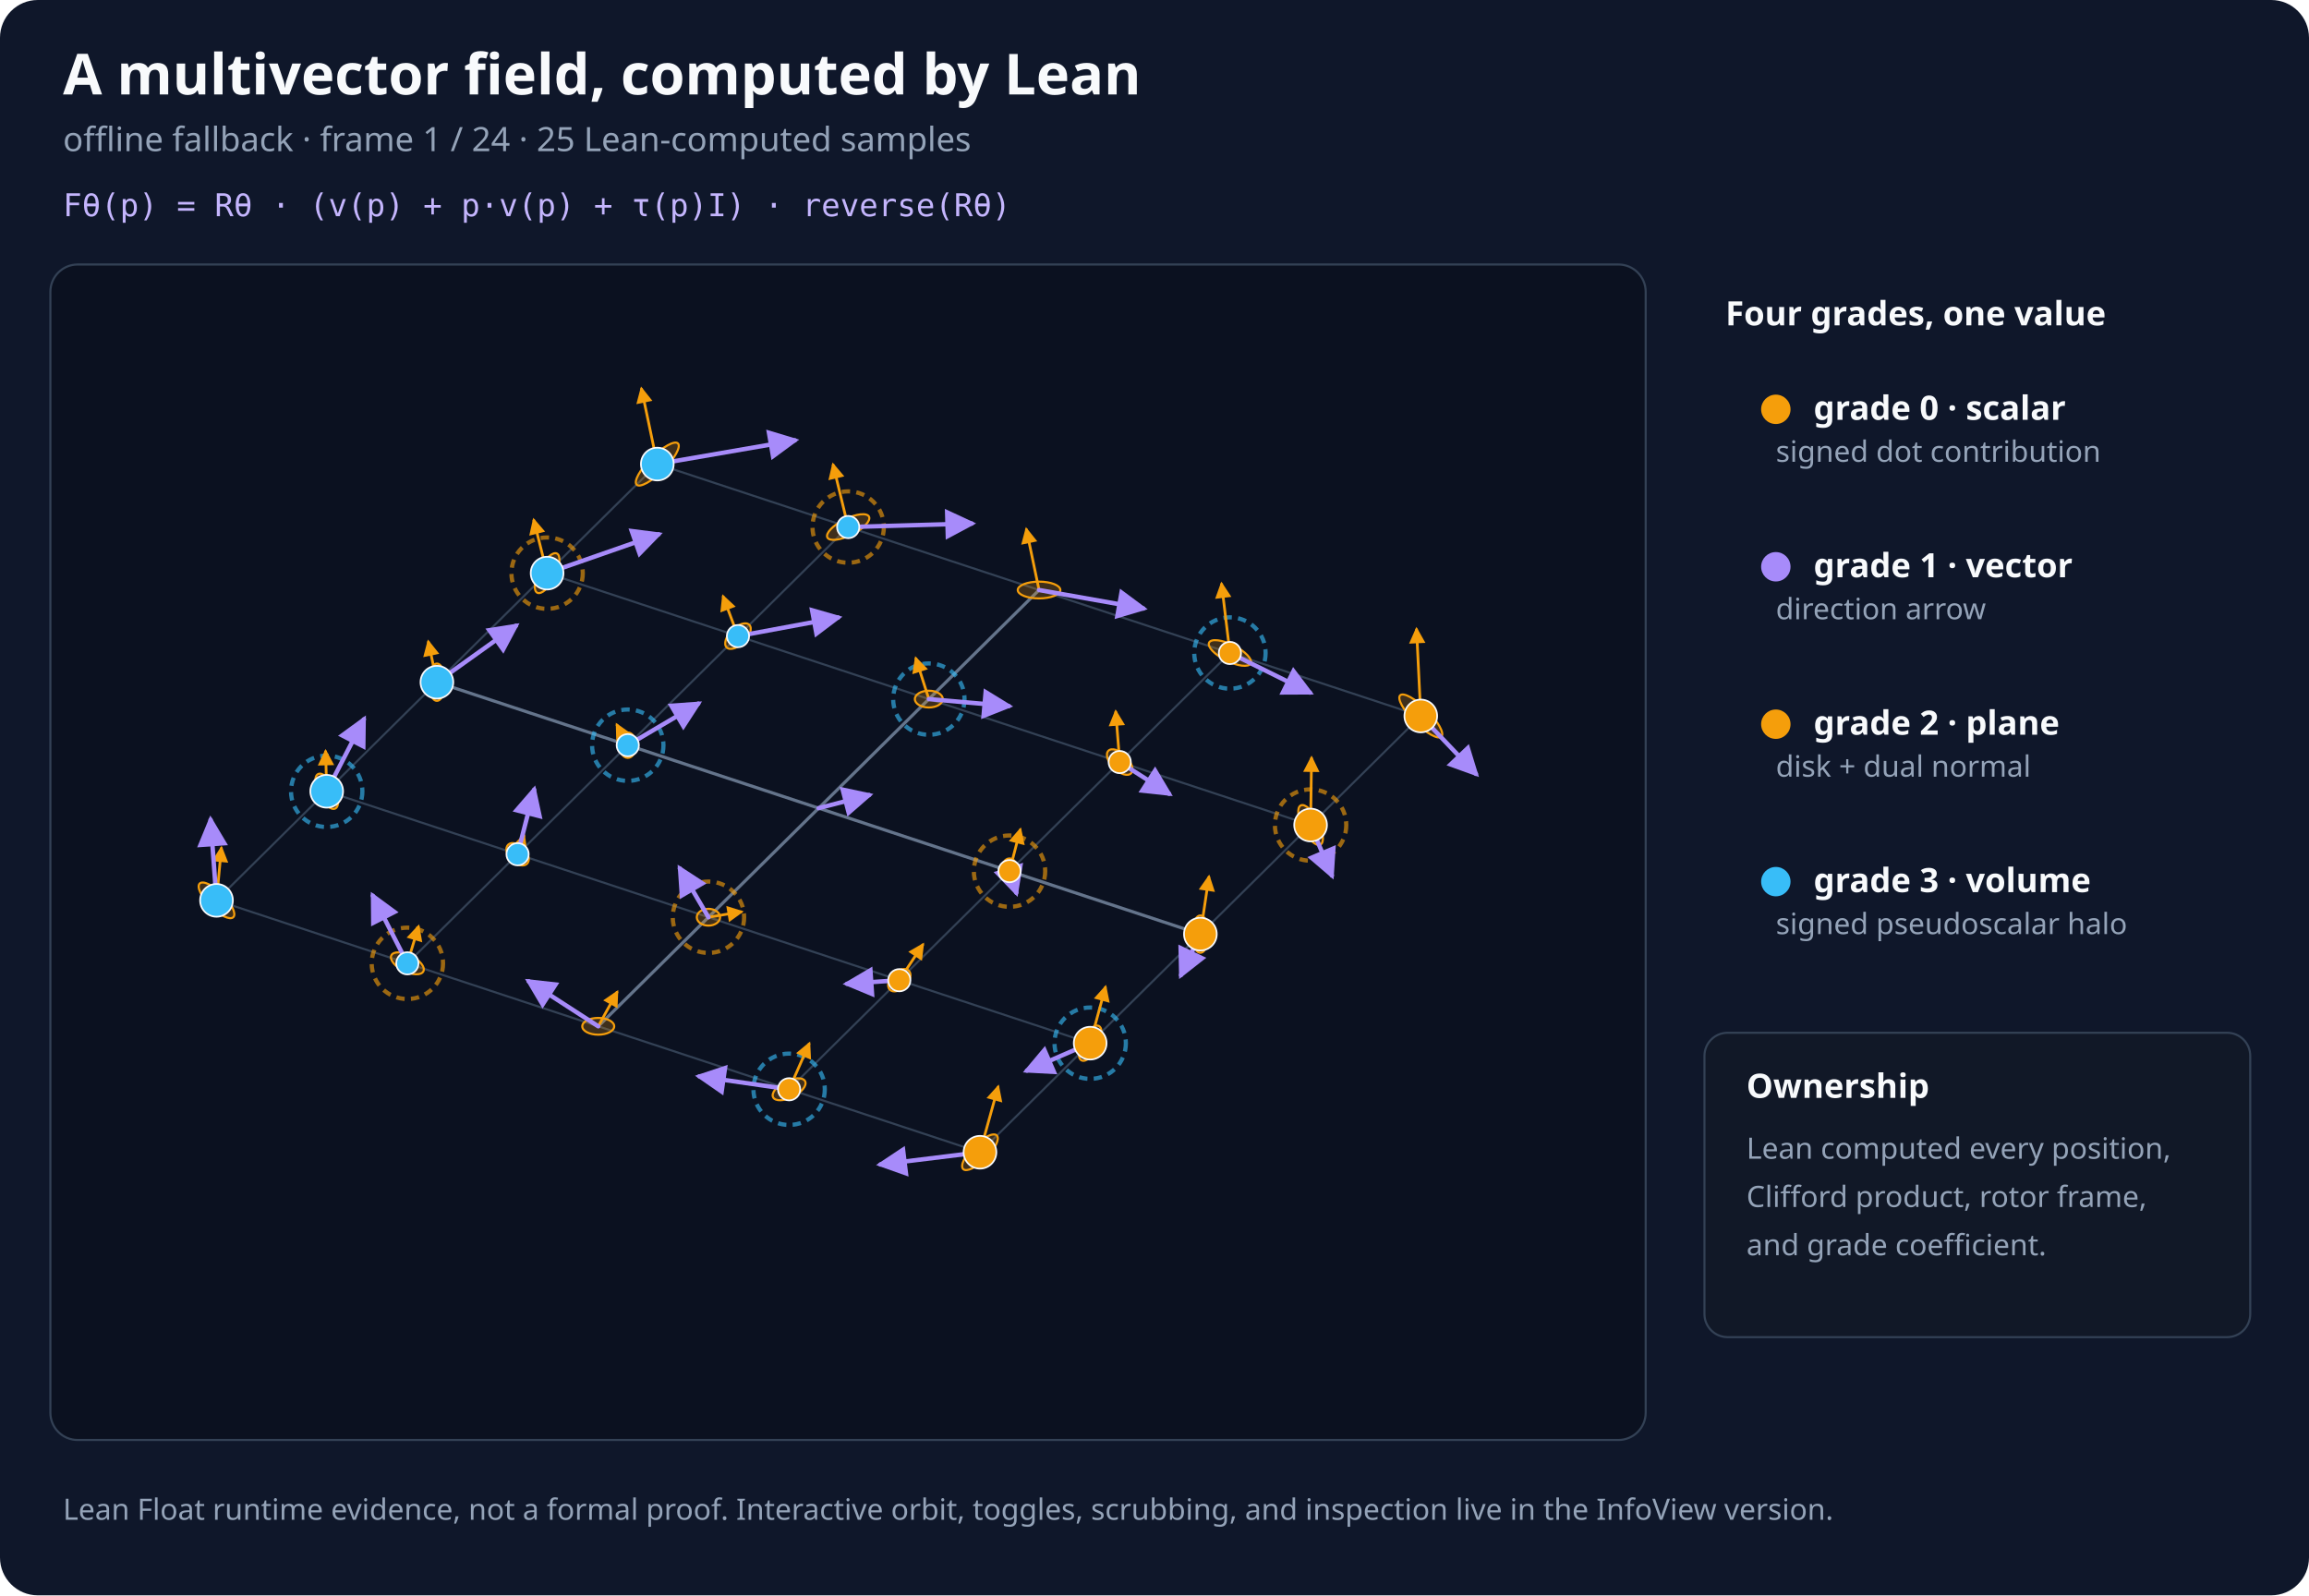
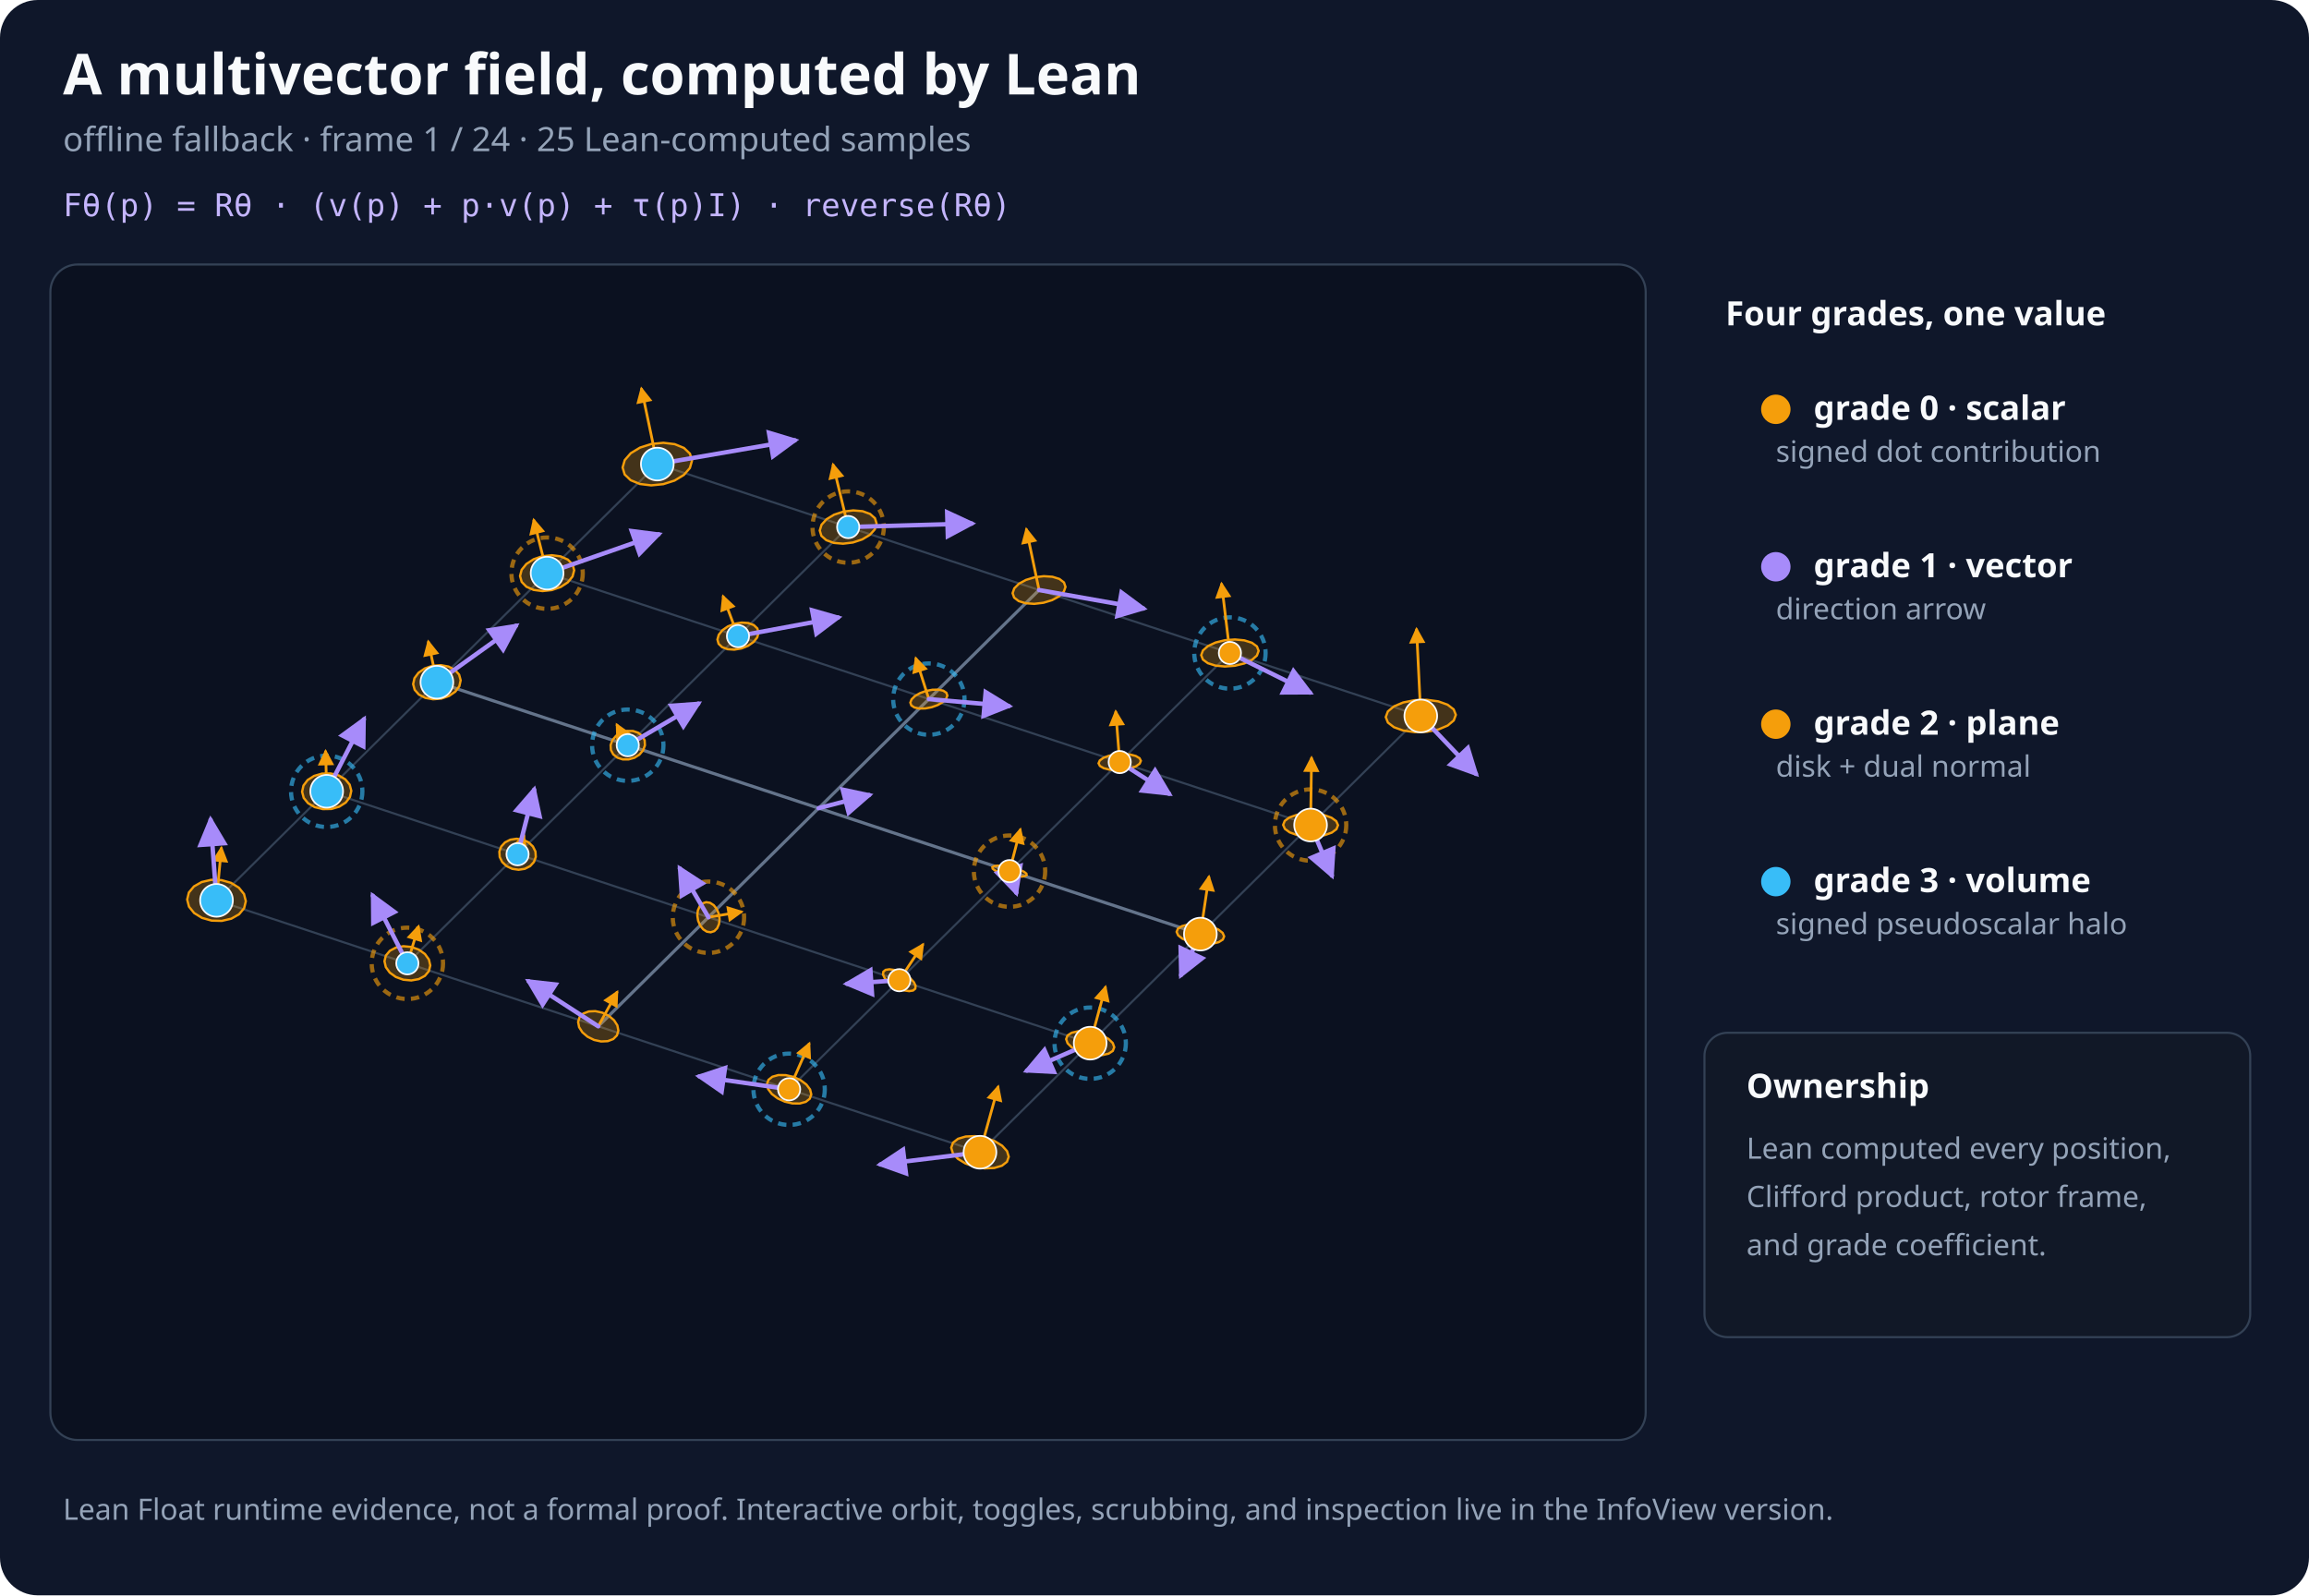
<svg xmlns="http://www.w3.org/2000/svg" width="1100" height="760" viewBox="0 0 1100 760">
  <defs>
    <marker id="arrow-purple" markerWidth="7" markerHeight="7" refX="6" refY="3.5" orient="auto">
      <path d="M0,0 L0,7 L7,3.5 z" fill="#a78bfa" />
    </marker>
-     <marker id="arrow-orange" markerWidth="6" markerHeight="6" refX="5" refY="3" orient="auto">
+     <marker id="arrow-warm" markerWidth="6" markerHeight="6" refX="5" refY="3" orient="auto">
      <path d="M0,0 L0,6 L6,3 z" fill="#f59e0b" />
+     </marker>
+     <marker id="arrow-cool" markerWidth="6" markerHeight="6" refX="5" refY="3" orient="auto">
+       <path d="M0,0 L0,6 L6,3 z" fill="#38bdf8" />
    </marker>
    <style>.title{font:700 27px system-ui,sans-serif;fill:#f8fafc}.subtitle{font:16px system-ui,sans-serif;fill:#94a3b8}.formula{font:15px ui-monospace,monospace;fill:#c4b5fd}.legend-label{font:700 16px system-ui,sans-serif;fill:#f8fafc}.legend-detail{font:14px system-ui,sans-serif;fill:#94a3b8}.footer{font:14px system-ui,sans-serif;fill:#94a3b8}</style>
  </defs>
  <rect width="1100" height="760" rx="18" fill="#0f172a" />
  <rect x="24" y="126" width="760" height="560" rx="13" fill="#0b1120" stroke="#334155" />
  <text x="30" y="45" class="title">A multivector field, computed by Lean</text>
  <text x="30" y="72" class="subtitle">offline fallback · frame 1 / 24 · 25 Lean-computed samples</text>
  <text x="30" y="103" class="formula">Fθ(p) = Rθ · (v(p) + p·v(p) + τ(p)I) · reverse(Rθ)</text>
  <line class="grid" x1="313.14" y1="221.08" x2="103.14" y2="428.92" stroke="#334155" stroke-width="1" stroke-linecap="round" />
  <line class="grid" x1="404.07" y1="251.08" x2="194.07" y2="458.92" stroke="#334155" stroke-width="1" stroke-linecap="round" />
  <line class="grid" x1="495" y1="281.08" x2="285" y2="488.92" stroke="#64748b" stroke-width="1.5" stroke-linecap="round" />
  <line class="grid" x1="585.93" y1="311.08" x2="375.93" y2="518.92" stroke="#334155" stroke-width="1" stroke-linecap="round" />
  <line class="grid" x1="676.86" y1="341.08" x2="466.86" y2="548.92" stroke="#334155" stroke-width="1" stroke-linecap="round" />
  <line class="grid" x1="313.14" y1="221.08" x2="676.86" y2="341.08" stroke="#334155" stroke-width="1" stroke-linecap="round" />
  <line class="grid" x1="260.64" y1="273.04" x2="624.36" y2="393.04" stroke="#334155" stroke-width="1" stroke-linecap="round" />
  <line class="grid" x1="208.14" y1="325" x2="571.86" y2="445" stroke="#64748b" stroke-width="1.5" stroke-linecap="round" />
  <line class="grid" x1="155.64" y1="376.96" x2="519.36" y2="496.96" stroke="#334155" stroke-width="1" stroke-linecap="round" />
  <line class="grid" x1="103.14" y1="428.92" x2="466.86" y2="548.92" stroke="#334155" stroke-width="1" stroke-linecap="round" />
  <g>
-     <ellipse cx="313.14" cy="221.08" rx="13.91" ry="4" transform="rotate(135 313.14 221.08)" fill="#f59e0b" fill-opacity="0.22" stroke="#f59e0b" />
-     <line class="grade-two-normal" x1="313.14" y1="221.08" x2="305.64" y2="185.38" stroke="#f59e0b" stroke-width="1.3" stroke-linecap="round" marker-end="url(#arrow-orange)" />
+     <polygon points="304.83,230.56 300.44,228.76 297.59,226.04 296.61,222.71 297.62,219.19 300.5,215.9 304.91,213.23 310.31,211.51 316.06,210.94 321.45,211.6 325.84,213.4 328.69,216.12 329.67,219.45 328.66,222.97 325.78,226.26 321.37,228.93 315.97,230.65 310.22,231.22" fill="#f59e0b" fill-opacity="0.24" stroke="#f59e0b" stroke-width="1.1" />
+     <line class="grade-two-normal" x1="313.14" y1="221.08" x2="305.64" y2="185.38" stroke="#f59e0b" stroke-width="1.3" stroke-linecap="round" marker-end="url(#arrow-warm)" />
    <line class="grade-one-vector" x1="313.14" y1="221.08" x2="378.68" y2="209.78" stroke="#a78bfa" stroke-width="2.1" stroke-linecap="round" marker-end="url(#arrow-purple)" />
    <circle cx="313.14" cy="221.08" r="7.8" fill="#38bdf8" stroke="#f8fafc" stroke-width="0.8" />
  </g>
  <g>
    <circle cx="404.07" cy="251.08" r="17" fill="none" stroke="#f59e0b" stroke-width="2" stroke-opacity="0.62" stroke-dasharray="4 3" />
-     <ellipse cx="404.07" cy="251.08" rx="11.09" ry="4" transform="rotate(153.43 404.07 251.08)" fill="#f59e0b" fill-opacity="0.22" stroke="#f59e0b" />
-     <line class="grade-two-normal" x1="404.07" y1="251.08" x2="396.92" y2="221.54" stroke="#f59e0b" stroke-width="1.3" stroke-linecap="round" marker-end="url(#arrow-orange)" />
+     <polygon points="397.22,258.63 393.64,257.33 391.31,255.28 390.53,252.73 391.38,249.97 393.76,247.35 397.38,245.18 401.81,243.72 406.51,243.15 410.92,243.53 414.5,244.83 416.83,246.88 417.61,249.43 416.76,252.19 414.38,254.81 410.76,256.98 406.33,258.44 401.63,259.01" fill="#f59e0b" fill-opacity="0.24" stroke="#f59e0b" stroke-width="1.1" />
+     <line class="grade-two-normal" x1="404.07" y1="251.08" x2="396.92" y2="221.54" stroke="#f59e0b" stroke-width="1.3" stroke-linecap="round" marker-end="url(#arrow-warm)" />
    <line class="grade-one-vector" x1="404.07" y1="251.08" x2="462.93" y2="249.41" stroke="#a78bfa" stroke-width="2.1" stroke-linecap="round" marker-end="url(#arrow-purple)" />
    <circle cx="404.07" cy="251.08" r="5.3" fill="#38bdf8" stroke="#f8fafc" stroke-width="0.8" />
  </g>
  <g>
-     <ellipse cx="495" cy="281.08" rx="10.15" ry="4" transform="rotate(-180 495 281.08)" fill="#f59e0b" fill-opacity="0.22" stroke="#f59e0b" />
-     <line class="grade-two-normal" x1="495" y1="281.08" x2="488.99" y2="252.32" stroke="#f59e0b" stroke-width="1.3" stroke-linecap="round" marker-end="url(#arrow-orange)" />
+     <polygon points="488.62,287.39 485.29,286.35 483.13,284.68 482.4,282.57 483.2,280.28 485.41,278.09 488.78,276.26 492.9,275.01 497.28,274.49 501.38,274.77 504.71,275.81 506.87,277.48 507.6,279.59 506.8,281.88 504.59,284.07 501.22,285.9 497.1,287.15 492.72,287.67" fill="#f59e0b" fill-opacity="0.24" stroke="#f59e0b" stroke-width="1.1" />
+     <line class="grade-two-normal" x1="495" y1="281.08" x2="488.99" y2="252.32" stroke="#f59e0b" stroke-width="1.3" stroke-linecap="round" marker-end="url(#arrow-warm)" />
    <line class="grade-one-vector" x1="495" y1="281.08" x2="544.68" y2="289.88" stroke="#a78bfa" stroke-width="2.1" stroke-linecap="round" marker-end="url(#arrow-purple)" />
  </g>
  <g>
    <circle cx="585.93" cy="311.08" r="17" fill="none" stroke="#38bdf8" stroke-width="2" stroke-opacity="0.62" stroke-dasharray="4 3" />
-     <ellipse cx="585.93" cy="311.08" rx="11.09" ry="4" transform="rotate(-153.43 585.93 311.08)" fill="#f59e0b" fill-opacity="0.22" stroke="#f59e0b" />
-     <line class="grade-two-normal" x1="585.93" y1="311.08" x2="581.98" y2="278.36" stroke="#f59e0b" stroke-width="1.3" stroke-linecap="round" marker-end="url(#arrow-orange)" />
+     <polygon points="579.08,317.1 575.44,315.95 573.07,314.22 572.25,312.1 573.08,309.87 575.46,307.78 579.1,306.09 583.57,305 588.32,304.64 592.78,305.06 596.42,306.21 598.79,307.94 599.61,310.06 598.78,312.29 596.4,314.38 592.76,316.07 588.29,317.16 583.54,317.52" fill="#f59e0b" fill-opacity="0.24" stroke="#f59e0b" stroke-width="1.1" />
+     <line class="grade-two-normal" x1="585.93" y1="311.08" x2="581.98" y2="278.36" stroke="#f59e0b" stroke-width="1.3" stroke-linecap="round" marker-end="url(#arrow-warm)" />
    <line class="grade-one-vector" x1="585.93" y1="311.08" x2="624.05" y2="329.93" stroke="#a78bfa" stroke-width="2.1" stroke-linecap="round" marker-end="url(#arrow-purple)" />
    <circle cx="585.93" cy="311.08" r="5.3" fill="#f59e0b" stroke="#f8fafc" stroke-width="0.8" />
  </g>
  <g>
-     <ellipse cx="676.86" cy="341.08" rx="13.91" ry="4" transform="rotate(-135 676.86 341.08)" fill="#f59e0b" fill-opacity="0.22" stroke="#f59e0b" />
-     <line class="grade-two-normal" x1="676.86" y1="341.08" x2="674.85" y2="299.95" stroke="#f59e0b" stroke-width="1.3" stroke-linecap="round" marker-end="url(#arrow-orange)" />
+     <polygon points="668.55,348.04 664.1,346.45 661.19,344.22 660.17,341.61 661.16,338.93 664.04,336.52 668.47,334.65 673.92,333.56 679.71,333.38 685.17,334.12 689.62,335.71 692.53,337.94 693.55,340.55 692.56,343.23 689.68,345.64 685.25,347.51 679.8,348.6 674.01,348.78" fill="#f59e0b" fill-opacity="0.24" stroke="#f59e0b" stroke-width="1.1" />
+     <line class="grade-two-normal" x1="676.86" y1="341.08" x2="674.85" y2="299.95" stroke="#f59e0b" stroke-width="1.3" stroke-linecap="round" marker-end="url(#arrow-warm)" />
    <line class="grade-one-vector" x1="676.86" y1="341.08" x2="703.13" y2="368.65" stroke="#a78bfa" stroke-width="2.1" stroke-linecap="round" marker-end="url(#arrow-purple)" />
    <circle cx="676.86" cy="341.08" r="7.8" fill="#f59e0b" stroke="#f8fafc" stroke-width="0.8" />
  </g>
  <g>
    <circle cx="260.64" cy="273.04" r="17" fill="none" stroke="#f59e0b" stroke-width="2" stroke-opacity="0.62" stroke-dasharray="4 3" />
-     <ellipse cx="260.64" cy="273.04" rx="10.45" ry="4" transform="rotate(116.57 260.64 273.04)" fill="#f59e0b" fill-opacity="0.22" stroke="#f59e0b" />
-     <line class="grade-two-normal" x1="260.64" y1="273.04" x2="254.34" y2="247.92" stroke="#f59e0b" stroke-width="1.3" stroke-linecap="round" marker-end="url(#arrow-orange)" />
+     <polygon points="254.2,281.02 250.77,279.51 248.53,277.21 247.74,274.41 248.51,271.45 250.75,268.68 254.18,266.43 258.39,264.98 262.86,264.5 267.08,265.06 270.51,266.57 272.75,268.87 273.54,271.67 272.77,274.63 270.53,277.4 267.1,279.65 262.89,281.1 258.42,281.58" fill="#f59e0b" fill-opacity="0.24" stroke="#f59e0b" stroke-width="1.1" />
+     <line class="grade-two-normal" x1="260.64" y1="273.04" x2="254.34" y2="247.92" stroke="#f59e0b" stroke-width="1.3" stroke-linecap="round" marker-end="url(#arrow-warm)" />
    <line class="grade-one-vector" x1="260.64" y1="273.04" x2="313.74" y2="254.54" stroke="#a78bfa" stroke-width="2.1" stroke-linecap="round" marker-end="url(#arrow-purple)" />
    <circle cx="260.64" cy="273.04" r="7.8" fill="#38bdf8" stroke="#f8fafc" stroke-width="0.8" />
  </g>
  <g>
-     <ellipse cx="351.57" cy="303.04" rx="7.62" ry="4" transform="rotate(135 351.57 303.04)" fill="#f59e0b" fill-opacity="0.22" stroke="#f59e0b" />
-     <line class="grade-two-normal" x1="351.57" y1="303.04" x2="344.55" y2="284.3" stroke="#f59e0b" stroke-width="1.3" stroke-linecap="round" marker-end="url(#arrow-orange)" />
+     <polygon points="346.61,309.27 344.02,308.3 342.34,306.7 341.78,304.65 342.4,302.42 344.12,300.25 346.74,298.43 349.95,297.16 353.35,296.6 356.53,296.81 359.12,297.78 360.8,299.38 361.36,301.43 360.74,303.66 359.02,305.83 356.4,307.65 353.19,308.92 349.79,309.48" fill="#f59e0b" fill-opacity="0.24" stroke="#f59e0b" stroke-width="1.1" />
+     <line class="grade-two-normal" x1="351.57" y1="303.04" x2="344.55" y2="284.3" stroke="#f59e0b" stroke-width="1.3" stroke-linecap="round" marker-end="url(#arrow-warm)" />
    <line class="grade-one-vector" x1="351.57" y1="303.04" x2="399.27" y2="294.18" stroke="#a78bfa" stroke-width="2.1" stroke-linecap="round" marker-end="url(#arrow-purple)" />
    <circle cx="351.57" cy="303.04" r="5.3" fill="#38bdf8" stroke="#f8fafc" stroke-width="0.8" />
  </g>
  <g>
    <circle cx="442.5" cy="333.04" r="17" fill="none" stroke="#38bdf8" stroke-width="2" stroke-opacity="0.62" stroke-dasharray="4 3" />
-     <ellipse cx="442.5" cy="333.04" rx="6.66" ry="4" transform="rotate(-180 442.5 333.04)" fill="#f59e0b" fill-opacity="0.22" stroke="#f59e0b" />
-     <line class="grade-two-normal" x1="442.5" y1="333.04" x2="436.37" y2="313.81" stroke="#f59e0b" stroke-width="1.3" stroke-linecap="round" marker-end="url(#arrow-orange)" />
+     <polygon points="437.95,337.54 435.64,337.04 434.16,336.06 433.68,334.72 434.27,333.17 435.85,331.61 438.23,330.22 441.13,329.17 444.19,328.59 447.05,328.54 449.36,329.04 450.84,330.02 451.32,331.36 450.73,332.91 449.15,334.47 446.77,335.86 443.87,336.91 440.81,337.49" fill="#f59e0b" fill-opacity="0.24" stroke="#f59e0b" stroke-width="1.1" />
+     <line class="grade-two-normal" x1="442.5" y1="333.04" x2="436.37" y2="313.81" stroke="#f59e0b" stroke-width="1.3" stroke-linecap="round" marker-end="url(#arrow-warm)" />
    <line class="grade-one-vector" x1="442.5" y1="333.04" x2="480.58" y2="336.37" stroke="#a78bfa" stroke-width="2.1" stroke-linecap="round" marker-end="url(#arrow-purple)" />
  </g>
  <g>
-     <ellipse cx="533.43" cy="363.04" rx="7.62" ry="4" transform="rotate(-135 533.43 363.04)" fill="#f59e0b" fill-opacity="0.22" stroke="#f59e0b" />
-     <line class="grade-two-normal" x1="533.43" y1="363.04" x2="531.55" y2="339.22" stroke="#f59e0b" stroke-width="1.3" stroke-linecap="round" marker-end="url(#arrow-orange)" />
+     <polygon points="528.47,366.64 525.77,365.94 523.99,364.89 523.35,363.62 523.93,362.28 525.66,361.03 528.32,360.02 531.6,359.38 535.1,359.18 538.39,359.44 541.09,360.14 542.87,361.19 543.51,362.46 542.93,363.8 541.2,365.05 538.54,366.06 535.26,366.7 531.76,366.9" fill="#f59e0b" fill-opacity="0.24" stroke="#f59e0b" stroke-width="1.1" />
+     <line class="grade-two-normal" x1="533.43" y1="363.04" x2="531.55" y2="339.22" stroke="#f59e0b" stroke-width="1.3" stroke-linecap="round" marker-end="url(#arrow-warm)" />
    <line class="grade-one-vector" x1="533.43" y1="363.04" x2="556.94" y2="378.12" stroke="#a78bfa" stroke-width="2.1" stroke-linecap="round" marker-end="url(#arrow-purple)" />
    <circle cx="533.43" cy="363.04" r="5.3" fill="#f59e0b" stroke="#f8fafc" stroke-width="0.8" />
  </g>
  <g>
    <circle cx="624.36" cy="393.04" r="17" fill="none" stroke="#f59e0b" stroke-width="2" stroke-opacity="0.62" stroke-dasharray="4 3" />
-     <ellipse cx="624.36" cy="393.04" rx="10.45" ry="4" transform="rotate(-116.57 624.36 393.04)" fill="#f59e0b" fill-opacity="0.22" stroke="#f59e0b" />
-     <line class="grade-two-normal" x1="624.36" y1="393.04" x2="624.81" y2="361.24" stroke="#f59e0b" stroke-width="1.3" stroke-linecap="round" marker-end="url(#arrow-orange)" />
+     <polygon points="617.92,397.8 614.42,396.54 612.12,394.86 611.29,392.97 612.04,391.08 614.28,389.42 617.73,388.21 621.98,387.58 626.52,387.6 630.8,388.28 634.3,389.54 636.6,391.22 637.43,393.11 636.68,395 634.44,396.66 630.99,397.87 626.74,398.5 622.2,398.48" fill="#f59e0b" fill-opacity="0.24" stroke="#f59e0b" stroke-width="1.1" />
+     <line class="grade-two-normal" x1="624.36" y1="393.04" x2="624.81" y2="361.24" stroke="#f59e0b" stroke-width="1.3" stroke-linecap="round" marker-end="url(#arrow-warm)" />
    <line class="grade-one-vector" x1="624.36" y1="393.04" x2="634.5" y2="417.06" stroke="#a78bfa" stroke-width="2.1" stroke-linecap="round" marker-end="url(#arrow-purple)" />
    <circle cx="624.36" cy="393.04" r="7.8" fill="#f59e0b" stroke="#f8fafc" stroke-width="0.8" />
  </g>
  <g>
-     <ellipse cx="208.14" cy="325" rx="8.87" ry="4" transform="rotate(90 208.14 325)" fill="#f59e0b" fill-opacity="0.22" stroke="#f59e0b" />
-     <line class="grade-two-normal" x1="208.14" y1="325" x2="204.1" y2="305.9" stroke="#f59e0b" stroke-width="1.3" stroke-linecap="round" marker-end="url(#arrow-orange)" />
+     <polygon points="202.61,332.45 199.56,330.89 197.55,328.61 196.82,325.9 197.45,323.08 199.37,320.5 202.35,318.45 206.03,317.2 209.96,316.88 213.67,317.55 216.72,319.11 218.73,321.39 219.46,324.1 218.83,326.92 216.91,329.5 213.93,331.55 210.25,332.8 206.32,333.12" fill="#f59e0b" fill-opacity="0.24" stroke="#f59e0b" stroke-width="1.1" />
+     <line class="grade-two-normal" x1="208.14" y1="325" x2="204.1" y2="305.9" stroke="#f59e0b" stroke-width="1.3" stroke-linecap="round" marker-end="url(#arrow-warm)" />
    <line class="grade-one-vector" x1="208.14" y1="325" x2="245.79" y2="298.11" stroke="#a78bfa" stroke-width="2.1" stroke-linecap="round" marker-end="url(#arrow-purple)" />
    <circle cx="208.14" cy="325" r="7.8" fill="#38bdf8" stroke="#f8fafc" stroke-width="0.8" />
  </g>
  <g>
    <circle cx="299.07" cy="355" r="17" fill="none" stroke="#38bdf8" stroke-width="2" stroke-opacity="0.62" stroke-dasharray="4 3" />
-     <ellipse cx="299.07" cy="355" rx="6.05" ry="4" transform="rotate(90 299.07 355)" fill="#f59e0b" fill-opacity="0.22" stroke="#f59e0b" />
-     <line class="grade-two-normal" x1="299.07" y1="355" x2="293.97" y2="345.47" stroke="#f59e0b" stroke-width="1.3" stroke-linecap="round" marker-end="url(#arrow-orange)" />
+     <polygon points="306.39,357.41 304.65,359.47 302.25,360.99 299.46,361.78 296.62,361.76 294.08,360.92 292.14,359.37 291.03,357.29 290.9,354.93 291.75,352.59 293.49,350.53 295.89,349.01 298.68,348.22 301.52,348.24 304.06,349.08 306,350.63 307.11,352.71 307.24,355.07" fill="#f59e0b" fill-opacity="0.24" stroke="#f59e0b" stroke-width="1.1" />
+     <line class="grade-two-normal" x1="299.07" y1="355" x2="293.97" y2="345.47" stroke="#f59e0b" stroke-width="1.3" stroke-linecap="round" marker-end="url(#arrow-warm)" />
    <line class="grade-one-vector" x1="299.07" y1="355" x2="332.64" y2="335.21" stroke="#a78bfa" stroke-width="2.1" stroke-linecap="round" marker-end="url(#arrow-purple)" />
    <circle cx="299.07" cy="355" r="5.3" fill="#38bdf8" stroke="#f8fafc" stroke-width="0.8" />
  </g>
  <g>
    <line class="grade-one-vector" x1="390" y1="385" x2="414.06" y2="378.76" stroke="#a78bfa" stroke-width="2.1" stroke-linecap="round" marker-end="url(#arrow-purple)" />
  </g>
  <g>
    <circle cx="480.93" cy="415" r="17" fill="none" stroke="#f59e0b" stroke-width="2" stroke-opacity="0.62" stroke-dasharray="4 3" />
-     <ellipse cx="480.93" cy="415" rx="6.05" ry="4" transform="rotate(-90 480.93 415)" fill="#f59e0b" fill-opacity="0.22" stroke="#f59e0b" />
-     <line class="grade-two-normal" x1="480.93" y1="415" x2="486.03" y2="395.38" stroke="#f59e0b" stroke-width="1.3" stroke-linecap="round" marker-end="url(#arrow-orange)" />
+     <polygon points="473.61,412.59 475.35,412.38 477.75,412.48 480.54,412.89 483.38,413.56 485.92,414.39 487.86,415.31 488.97,416.18 489.1,416.91 488.25,417.41 486.51,417.62 484.11,417.52 481.32,417.11 478.48,416.44 475.94,415.61 474,414.69 472.89,413.82 472.76,413.09" fill="#f59e0b" fill-opacity="0.24" stroke="#f59e0b" stroke-width="1.1" />
+     <line class="grade-two-normal" x1="480.93" y1="415" x2="486.03" y2="395.38" stroke="#f59e0b" stroke-width="1.3" stroke-linecap="round" marker-end="url(#arrow-warm)" />
    <line class="grade-one-vector" x1="480.93" y1="415" x2="484.15" y2="425.25" stroke="#a78bfa" stroke-width="2.1" stroke-linecap="round" marker-end="url(#arrow-purple)" />
    <circle cx="480.93" cy="415" r="5.3" fill="#f59e0b" stroke="#f8fafc" stroke-width="0.8" />
  </g>
  <g>
-     <ellipse cx="571.86" cy="445" rx="8.87" ry="4" transform="rotate(-90 571.86 445)" fill="#f59e0b" fill-opacity="0.22" stroke="#f59e0b" />
-     <line class="grade-two-normal" x1="571.86" y1="445" x2="575.9" y2="417.9" stroke="#f59e0b" stroke-width="1.3" stroke-linecap="round" marker-end="url(#arrow-orange)" />
+     <polygon points="566.33,448.5 563.28,447.17 561.27,445.59 560.54,443.93 561.17,442.4 563.09,441.18 566.07,440.43 569.75,440.22 573.68,440.6 577.39,441.5 580.44,442.83 582.45,444.41 583.18,446.07 582.55,447.6 580.63,448.82 577.65,449.57 573.97,449.78 570.04,449.4" fill="#f59e0b" fill-opacity="0.24" stroke="#f59e0b" stroke-width="1.1" />
+     <line class="grade-two-normal" x1="571.86" y1="445" x2="575.9" y2="417.9" stroke="#f59e0b" stroke-width="1.3" stroke-linecap="round" marker-end="url(#arrow-warm)" />
    <line class="grade-one-vector" x1="571.86" y1="445" x2="562.63" y2="464.52" stroke="#a78bfa" stroke-width="2.1" stroke-linecap="round" marker-end="url(#arrow-purple)" />
    <circle cx="571.86" cy="445" r="7.8" fill="#f59e0b" stroke="#f8fafc" stroke-width="0.8" />
  </g>
  <g>
    <circle cx="155.64" cy="376.96" r="17" fill="none" stroke="#38bdf8" stroke-width="2" stroke-opacity="0.62" stroke-dasharray="4 3" />
-     <ellipse cx="155.64" cy="376.96" rx="9.17" ry="4" transform="rotate(63.43 155.64 376.96)" fill="#f59e0b" fill-opacity="0.22" stroke="#f59e0b" />
-     <line class="grade-two-normal" x1="155.64" y1="376.96" x2="155.12" y2="358.09" stroke="#f59e0b" stroke-width="1.3" stroke-linecap="round" marker-end="url(#arrow-orange)" />
+     <polygon points="149.93,384.51 146.77,382.65 144.69,380.11 143.92,377.18 144.57,374.23 146.55,371.61 149.63,369.64 153.43,368.54 157.5,368.47 161.35,369.41 164.51,371.27 166.59,373.81 167.36,376.74 166.71,379.69 164.73,382.31 161.65,384.28 157.85,385.38 153.78,385.45" fill="#f59e0b" fill-opacity="0.24" stroke="#f59e0b" stroke-width="1.1" />
+     <line class="grade-two-normal" x1="155.64" y1="376.96" x2="155.12" y2="358.09" stroke="#f59e0b" stroke-width="1.3" stroke-linecap="round" marker-end="url(#arrow-warm)" />
    <line class="grade-one-vector" x1="155.64" y1="376.96" x2="173.35" y2="342.69" stroke="#a78bfa" stroke-width="2.1" stroke-linecap="round" marker-end="url(#arrow-purple)" />
    <circle cx="155.64" cy="376.96" r="7.8" fill="#38bdf8" stroke="#f8fafc" stroke-width="0.8" />
  </g>
  <g>
-     <ellipse cx="246.57" cy="406.96" rx="6.39" ry="4" transform="rotate(45 246.57 406.96)" fill="#f59e0b" fill-opacity="0.22" stroke="#f59e0b" />
-     <line class="grade-two-normal" x1="246.57" y1="406.96" x2="249.55" y2="398.2" stroke="#f59e0b" stroke-width="1.3" stroke-linecap="round" marker-end="url(#arrow-orange)" />
+     <polygon points="255.08,405.66 255.25,408.22 254.37,410.64 252.56,412.61 250.02,413.9 247.06,414.35 244.05,413.91 241.34,412.63 239.26,410.67 238.06,408.26 237.89,405.7 238.77,403.28 240.58,401.31 243.12,400.02 246.08,399.57 249.09,400.01 251.8,401.29 253.88,403.25" fill="#f59e0b" fill-opacity="0.24" stroke="#f59e0b" stroke-width="1.1" />
+     <line class="grade-two-normal" x1="246.57" y1="406.96" x2="249.55" y2="398.2" stroke="#f59e0b" stroke-width="1.3" stroke-linecap="round" marker-end="url(#arrow-warm)" />
    <line class="grade-one-vector" x1="246.57" y1="406.96" x2="254.45" y2="376.21" stroke="#a78bfa" stroke-width="2.1" stroke-linecap="round" marker-end="url(#arrow-purple)" />
    <circle cx="246.57" cy="406.96" r="5.3" fill="#38bdf8" stroke="#f8fafc" stroke-width="0.8" />
  </g>
  <g>
    <circle cx="337.5" cy="436.96" r="17" fill="none" stroke="#f59e0b" stroke-width="2" stroke-opacity="0.62" stroke-dasharray="4 3" />
-     <ellipse cx="337.5" cy="436.96" rx="5.55" ry="4" transform="rotate(-0 337.5 436.96)" fill="#f59e0b" fill-opacity="0.22" stroke="#f59e0b" />
-     <line class="grade-two-normal" x1="337.5" y1="436.96" x2="353.05" y2="434.39" stroke="#f59e0b" stroke-width="1.3" stroke-linecap="round" marker-end="url(#arrow-orange)" />
+     <polygon points="341.46,433.04 342.43,435.33 342.8,437.82 342.54,440.21 341.66,442.21 340.29,443.57 338.58,444.13 336.73,443.83 334.98,442.7 333.54,440.88 332.57,438.59 332.2,436.1 332.46,433.71 333.34,431.71 334.71,430.35 336.42,429.79 338.27,430.09 340.02,431.22" fill="#f59e0b" fill-opacity="0.24" stroke="#f59e0b" stroke-width="1.1" />
+     <line class="grade-two-normal" x1="337.5" y1="436.96" x2="353.05" y2="434.39" stroke="#f59e0b" stroke-width="1.3" stroke-linecap="round" marker-end="url(#arrow-warm)" />
    <line class="grade-one-vector" x1="337.5" y1="436.96" x2="323.87" y2="413.73" stroke="#a78bfa" stroke-width="2.1" stroke-linecap="round" marker-end="url(#arrow-purple)" />
  </g>
  <g>
-     <ellipse cx="428.43" cy="466.96" rx="6.39" ry="4" transform="rotate(-45 428.43 466.96)" fill="#f59e0b" fill-opacity="0.22" stroke="#f59e0b" />
-     <line class="grade-two-normal" x1="428.43" y1="466.96" x2="439.54" y2="450.15" stroke="#f59e0b" stroke-width="1.3" stroke-linecap="round" marker-end="url(#arrow-orange)" />
+     <polygon points="426.15,462.1 428.84,463.03 431.49,464.43 433.76,466.14 435.39,467.95 436.18,469.64 436.04,471 434.98,471.88 433.13,472.16 430.71,471.82 428.02,470.89 425.37,469.49 423.1,467.78 421.47,465.97 420.68,464.28 420.82,462.92 421.88,462.04 423.73,461.76" fill="#f59e0b" fill-opacity="0.24" stroke="#f59e0b" stroke-width="1.1" />
+     <line class="grade-two-normal" x1="428.43" y1="466.96" x2="439.54" y2="450.15" stroke="#f59e0b" stroke-width="1.3" stroke-linecap="round" marker-end="url(#arrow-warm)" />
    <line class="grade-one-vector" x1="428.43" y1="466.96" x2="403.52" y2="468.67" stroke="#a78bfa" stroke-width="2.1" stroke-linecap="round" marker-end="url(#arrow-purple)" />
    <circle cx="428.43" cy="466.96" r="5.3" fill="#f59e0b" stroke="#f8fafc" stroke-width="0.8" />
  </g>
  <g>
    <circle cx="519.36" cy="496.96" r="17" fill="none" stroke="#38bdf8" stroke-width="2" stroke-opacity="0.62" stroke-dasharray="4 3" />
-     <ellipse cx="519.36" cy="496.96" rx="9.17" ry="4" transform="rotate(-63.43 519.36 496.96)" fill="#f59e0b" fill-opacity="0.22" stroke="#f59e0b" />
-     <line class="grade-two-normal" x1="519.36" y1="496.96" x2="526.59" y2="470.42" stroke="#f59e0b" stroke-width="1.3" stroke-linecap="round" marker-end="url(#arrow-orange)" />
+     <polygon points="513.65,500.71 510.6,498.98 508.6,497.01 507.9,495.03 508.58,493.28 510.56,491.98 513.61,491.28 517.35,491.26 521.33,491.93 525.07,493.21 528.12,494.94 530.12,496.91 530.82,498.89 530.14,500.64 528.16,501.94 525.11,502.64 521.37,502.66 517.39,501.99" fill="#f59e0b" fill-opacity="0.24" stroke="#f59e0b" stroke-width="1.1" />
+     <line class="grade-two-normal" x1="519.36" y1="496.96" x2="526.59" y2="470.42" stroke="#f59e0b" stroke-width="1.3" stroke-linecap="round" marker-end="url(#arrow-warm)" />
    <line class="grade-one-vector" x1="519.36" y1="496.96" x2="489.22" y2="510.04" stroke="#a78bfa" stroke-width="2.1" stroke-linecap="round" marker-end="url(#arrow-purple)" />
    <circle cx="519.36" cy="496.96" r="7.8" fill="#f59e0b" stroke="#f8fafc" stroke-width="0.8" />
  </g>
  <g>
-     <ellipse cx="103.14" cy="428.92" rx="11.33" ry="4" transform="rotate(45 103.14 428.92)" fill="#f59e0b" fill-opacity="0.22" stroke="#f59e0b" />
-     <line class="grade-two-normal" x1="103.14" y1="428.92" x2="105.45" y2="404.14" stroke="#f59e0b" stroke-width="1.3" stroke-linecap="round" marker-end="url(#arrow-orange)" />
+     <polygon points="96.22,437.26 92.49,434.96 90.04,431.93 89.17,428.53 89.98,425.18 92.39,422.29 96.08,420.19 100.64,419.14 105.49,419.28 110.06,420.58 113.79,422.88 116.24,425.91 117.11,429.31 116.3,432.66 113.89,435.55 110.2,437.65 105.64,438.7 100.79,438.56" fill="#f59e0b" fill-opacity="0.24" stroke="#f59e0b" stroke-width="1.1" />
+     <line class="grade-two-normal" x1="103.14" y1="428.92" x2="105.45" y2="404.14" stroke="#f59e0b" stroke-width="1.3" stroke-linecap="round" marker-end="url(#arrow-warm)" />
    <line class="grade-one-vector" x1="103.14" y1="428.92" x2="100.33" y2="390.58" stroke="#a78bfa" stroke-width="2.1" stroke-linecap="round" marker-end="url(#arrow-purple)" />
    <circle cx="103.14" cy="428.92" r="7.8" fill="#38bdf8" stroke="#f8fafc" stroke-width="0.8" />
  </g>
  <g>
    <circle cx="194.07" cy="458.92" r="17" fill="none" stroke="#f59e0b" stroke-width="2" stroke-opacity="0.62" stroke-dasharray="4 3" />
-     <ellipse cx="194.07" cy="458.92" rx="8.53" ry="4" transform="rotate(26.57 194.07 458.92)" fill="#f59e0b" fill-opacity="0.22" stroke="#f59e0b" />
-     <line class="grade-two-normal" x1="194.07" y1="458.92" x2="199.31" y2="441.57" stroke="#f59e0b" stroke-width="1.3" stroke-linecap="round" marker-end="url(#arrow-orange)" />
+     <polygon points="188.59,465.43 185.69,463.35 183.81,460.74 183.16,457.91 183.82,455.2 185.73,452.94 188.64,451.4 192.2,450.77 195.99,451.12 199.55,452.41 202.45,454.49 204.33,457.1 204.98,459.93 204.32,462.64 202.41,464.9 199.5,466.44 195.94,467.07 192.15,466.72" fill="#f59e0b" fill-opacity="0.24" stroke="#f59e0b" stroke-width="1.1" />
+     <line class="grade-two-normal" x1="194.07" y1="458.92" x2="199.31" y2="441.57" stroke="#f59e0b" stroke-width="1.3" stroke-linecap="round" marker-end="url(#arrow-warm)" />
    <line class="grade-one-vector" x1="194.07" y1="458.92" x2="177.61" y2="426.74" stroke="#a78bfa" stroke-width="2.1" stroke-linecap="round" marker-end="url(#arrow-purple)" />
    <circle cx="194.07" cy="458.92" r="5.3" fill="#38bdf8" stroke="#f8fafc" stroke-width="0.8" />
  </g>
  <g>
-     <ellipse cx="285" cy="488.92" rx="7.61" ry="4" transform="rotate(-0 285 488.92)" fill="#f59e0b" fill-opacity="0.22" stroke="#f59e0b" />
-     <line class="grade-two-normal" x1="285" y1="488.92" x2="293.91" y2="472.76" stroke="#f59e0b" stroke-width="1.3" stroke-linecap="round" marker-end="url(#arrow-orange)" />
+     <polygon points="279.95,493.91 277.47,491.81 275.89,489.35 275.41,486.85 276.09,484.59 277.84,482.85 280.46,481.85 283.62,481.7 286.95,482.42 290.05,483.93 292.53,486.03 294.11,488.49 294.59,490.99 293.91,493.25 292.16,494.99 289.54,495.99 286.38,496.14 283.05,495.42" fill="#f59e0b" fill-opacity="0.24" stroke="#f59e0b" stroke-width="1.1" />
+     <line class="grade-two-normal" x1="285" y1="488.92" x2="293.91" y2="472.76" stroke="#f59e0b" stroke-width="1.3" stroke-linecap="round" marker-end="url(#arrow-warm)" />
    <line class="grade-one-vector" x1="285" y1="488.92" x2="251.88" y2="467.49" stroke="#a78bfa" stroke-width="2.1" stroke-linecap="round" marker-end="url(#arrow-purple)" />
  </g>
  <g>
    <circle cx="375.93" cy="518.92" r="17" fill="none" stroke="#38bdf8" stroke-width="2" stroke-opacity="0.62" stroke-dasharray="4 3" />
-     <ellipse cx="375.93" cy="518.92" rx="8.53" ry="4" transform="rotate(-26.57 375.93 518.92)" fill="#f59e0b" fill-opacity="0.22" stroke="#f59e0b" />
-     <line class="grade-two-normal" x1="375.93" y1="518.92" x2="385.43" y2="497.35" stroke="#f59e0b" stroke-width="1.3" stroke-linecap="round" marker-end="url(#arrow-orange)" />
+     <polygon points="370.45,523.25 367.69,521.17 365.93,518.82 365.37,516.48 366.08,514.43 367.98,512.93 370.85,512.14 374.32,512.18 377.99,513.03 381.41,514.59 384.17,516.67 385.93,519.02 386.49,521.36 385.78,523.41 383.88,524.91 381.01,525.7 377.54,525.66 373.87,524.81" fill="#f59e0b" fill-opacity="0.24" stroke="#f59e0b" stroke-width="1.1" />
+     <line class="grade-two-normal" x1="375.93" y1="518.92" x2="385.43" y2="497.35" stroke="#f59e0b" stroke-width="1.3" stroke-linecap="round" marker-end="url(#arrow-warm)" />
    <line class="grade-one-vector" x1="375.93" y1="518.92" x2="333.16" y2="512.77" stroke="#a78bfa" stroke-width="2.1" stroke-linecap="round" marker-end="url(#arrow-purple)" />
    <circle cx="375.93" cy="518.92" r="5.3" fill="#f59e0b" stroke="#f8fafc" stroke-width="0.8" />
  </g>
  <g>
-     <ellipse cx="466.86" cy="548.92" rx="11.33" ry="4" transform="rotate(-45 466.86 548.92)" fill="#f59e0b" fill-opacity="0.22" stroke="#f59e0b" />
-     <line class="grade-two-normal" x1="466.86" y1="548.92" x2="475.47" y2="517.9" stroke="#f59e0b" stroke-width="1.3" stroke-linecap="round" marker-end="url(#arrow-orange)" />
+     <polygon points="459.94,554.27 456.31,552.04 453.96,549.44 453.16,546.77 454.01,544.36 456.41,542.5 460.07,541.42 464.56,541.24 469.31,541.99 473.78,543.57 477.41,545.8 479.76,548.4 480.56,551.07 479.71,553.48 477.31,555.34 473.65,556.42 469.16,556.6 464.41,555.85" fill="#f59e0b" fill-opacity="0.24" stroke="#f59e0b" stroke-width="1.1" />
+     <line class="grade-two-normal" x1="466.86" y1="548.92" x2="475.47" y2="517.9" stroke="#f59e0b" stroke-width="1.3" stroke-linecap="round" marker-end="url(#arrow-warm)" />
    <line class="grade-one-vector" x1="466.86" y1="548.92" x2="419.43" y2="554.75" stroke="#a78bfa" stroke-width="2.1" stroke-linecap="round" marker-end="url(#arrow-purple)" />
    <circle cx="466.86" cy="548.92" r="7.8" fill="#f59e0b" stroke="#f8fafc" stroke-width="0.8" />
  </g>
  <text x="822" y="155" class="legend-label">Four grades, one value</text>
  <circle cx="846" cy="195" r="7" fill="#f59e0b" />
  <text x="864" y="200" class="legend-label">grade 0 · scalar</text>
  <text x="846" y="220" class="legend-detail">signed dot contribution</text>
  <circle cx="846" cy="270" r="7" fill="#a78bfa" />
  <text x="864" y="275" class="legend-label">grade 1 · vector</text>
  <text x="846" y="295" class="legend-detail">direction arrow</text>
  <circle cx="846" cy="345" r="7" fill="#f59e0b" />
  <text x="864" y="350" class="legend-label">grade 2 · plane</text>
  <text x="846" y="370" class="legend-detail">disk + dual normal</text>
  <circle cx="846" cy="420" r="7" fill="#38bdf8" />
  <text x="864" y="425" class="legend-label">grade 3 · volume</text>
  <text x="846" y="445" class="legend-detail">signed pseudoscalar halo</text>
  <rect x="812" y="492" width="260" height="145" rx="11" fill="#111827" stroke="#334155" />
  <text x="832" y="523" class="legend-label">Ownership</text>
  <text x="832" y="552" class="legend-detail">Lean computed every position,</text>
  <text x="832" y="575" class="legend-detail">Clifford product, rotor frame,</text>
  <text x="832" y="598" class="legend-detail">and grade coefficient.</text>
  <text x="30" y="724" class="footer">Lean Float runtime evidence, not a formal proof. Interactive orbit, toggles, scrubbing, and inspection live in the InfoView version.</text>
</svg>
